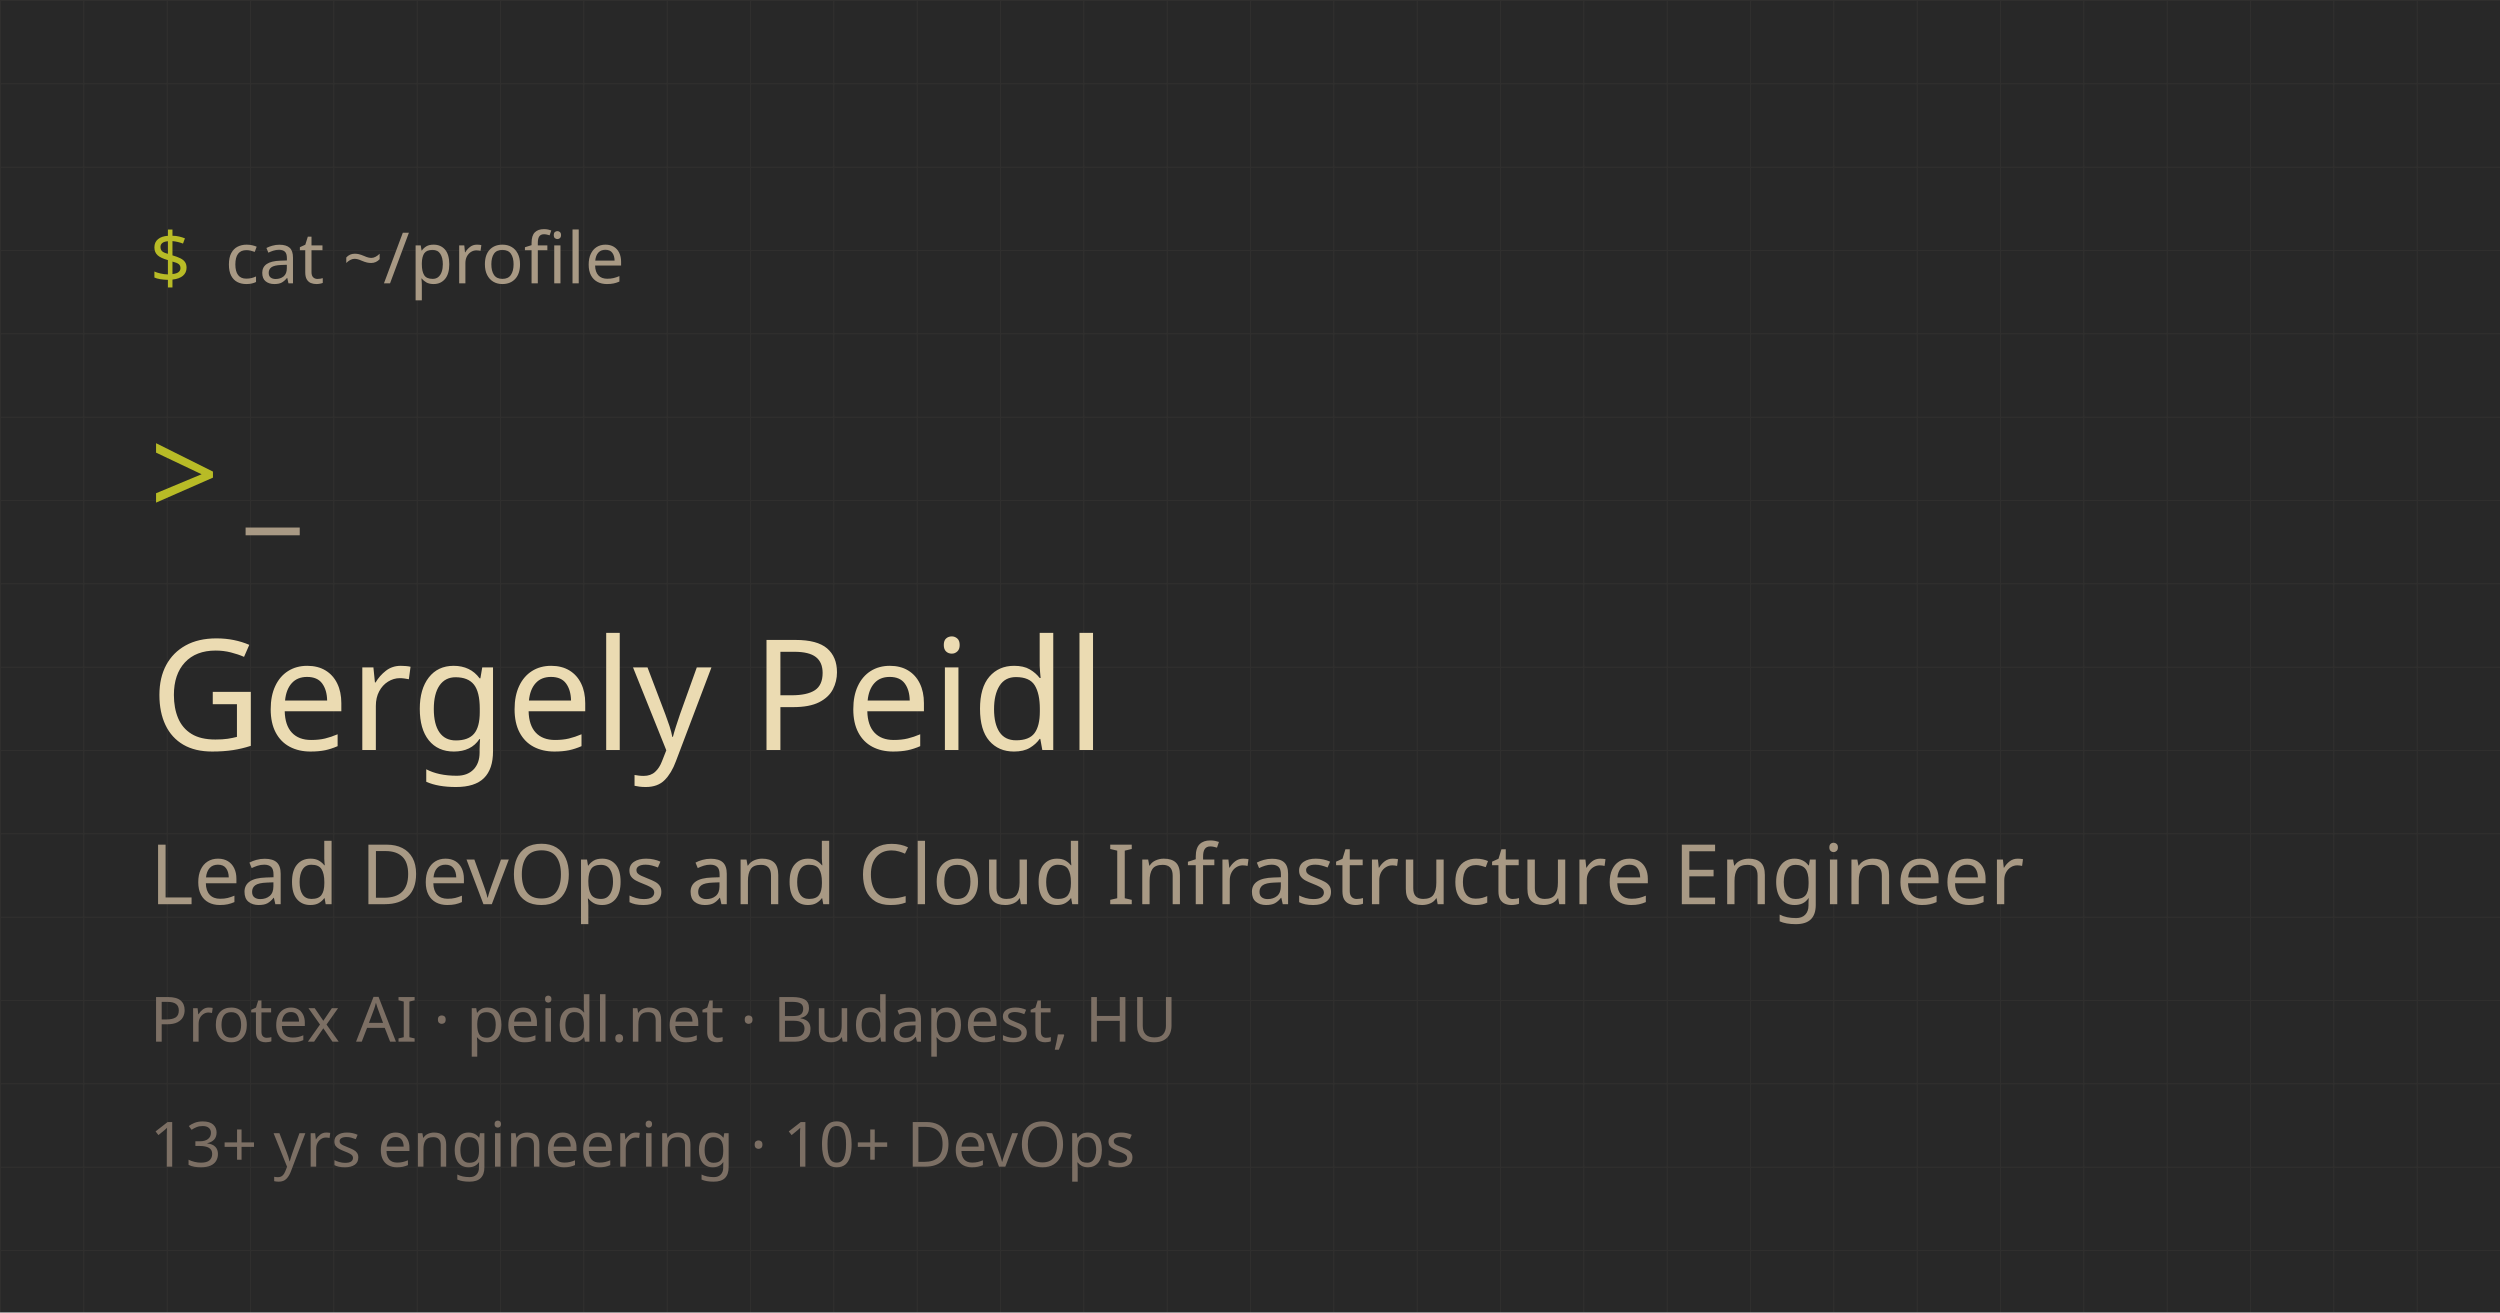
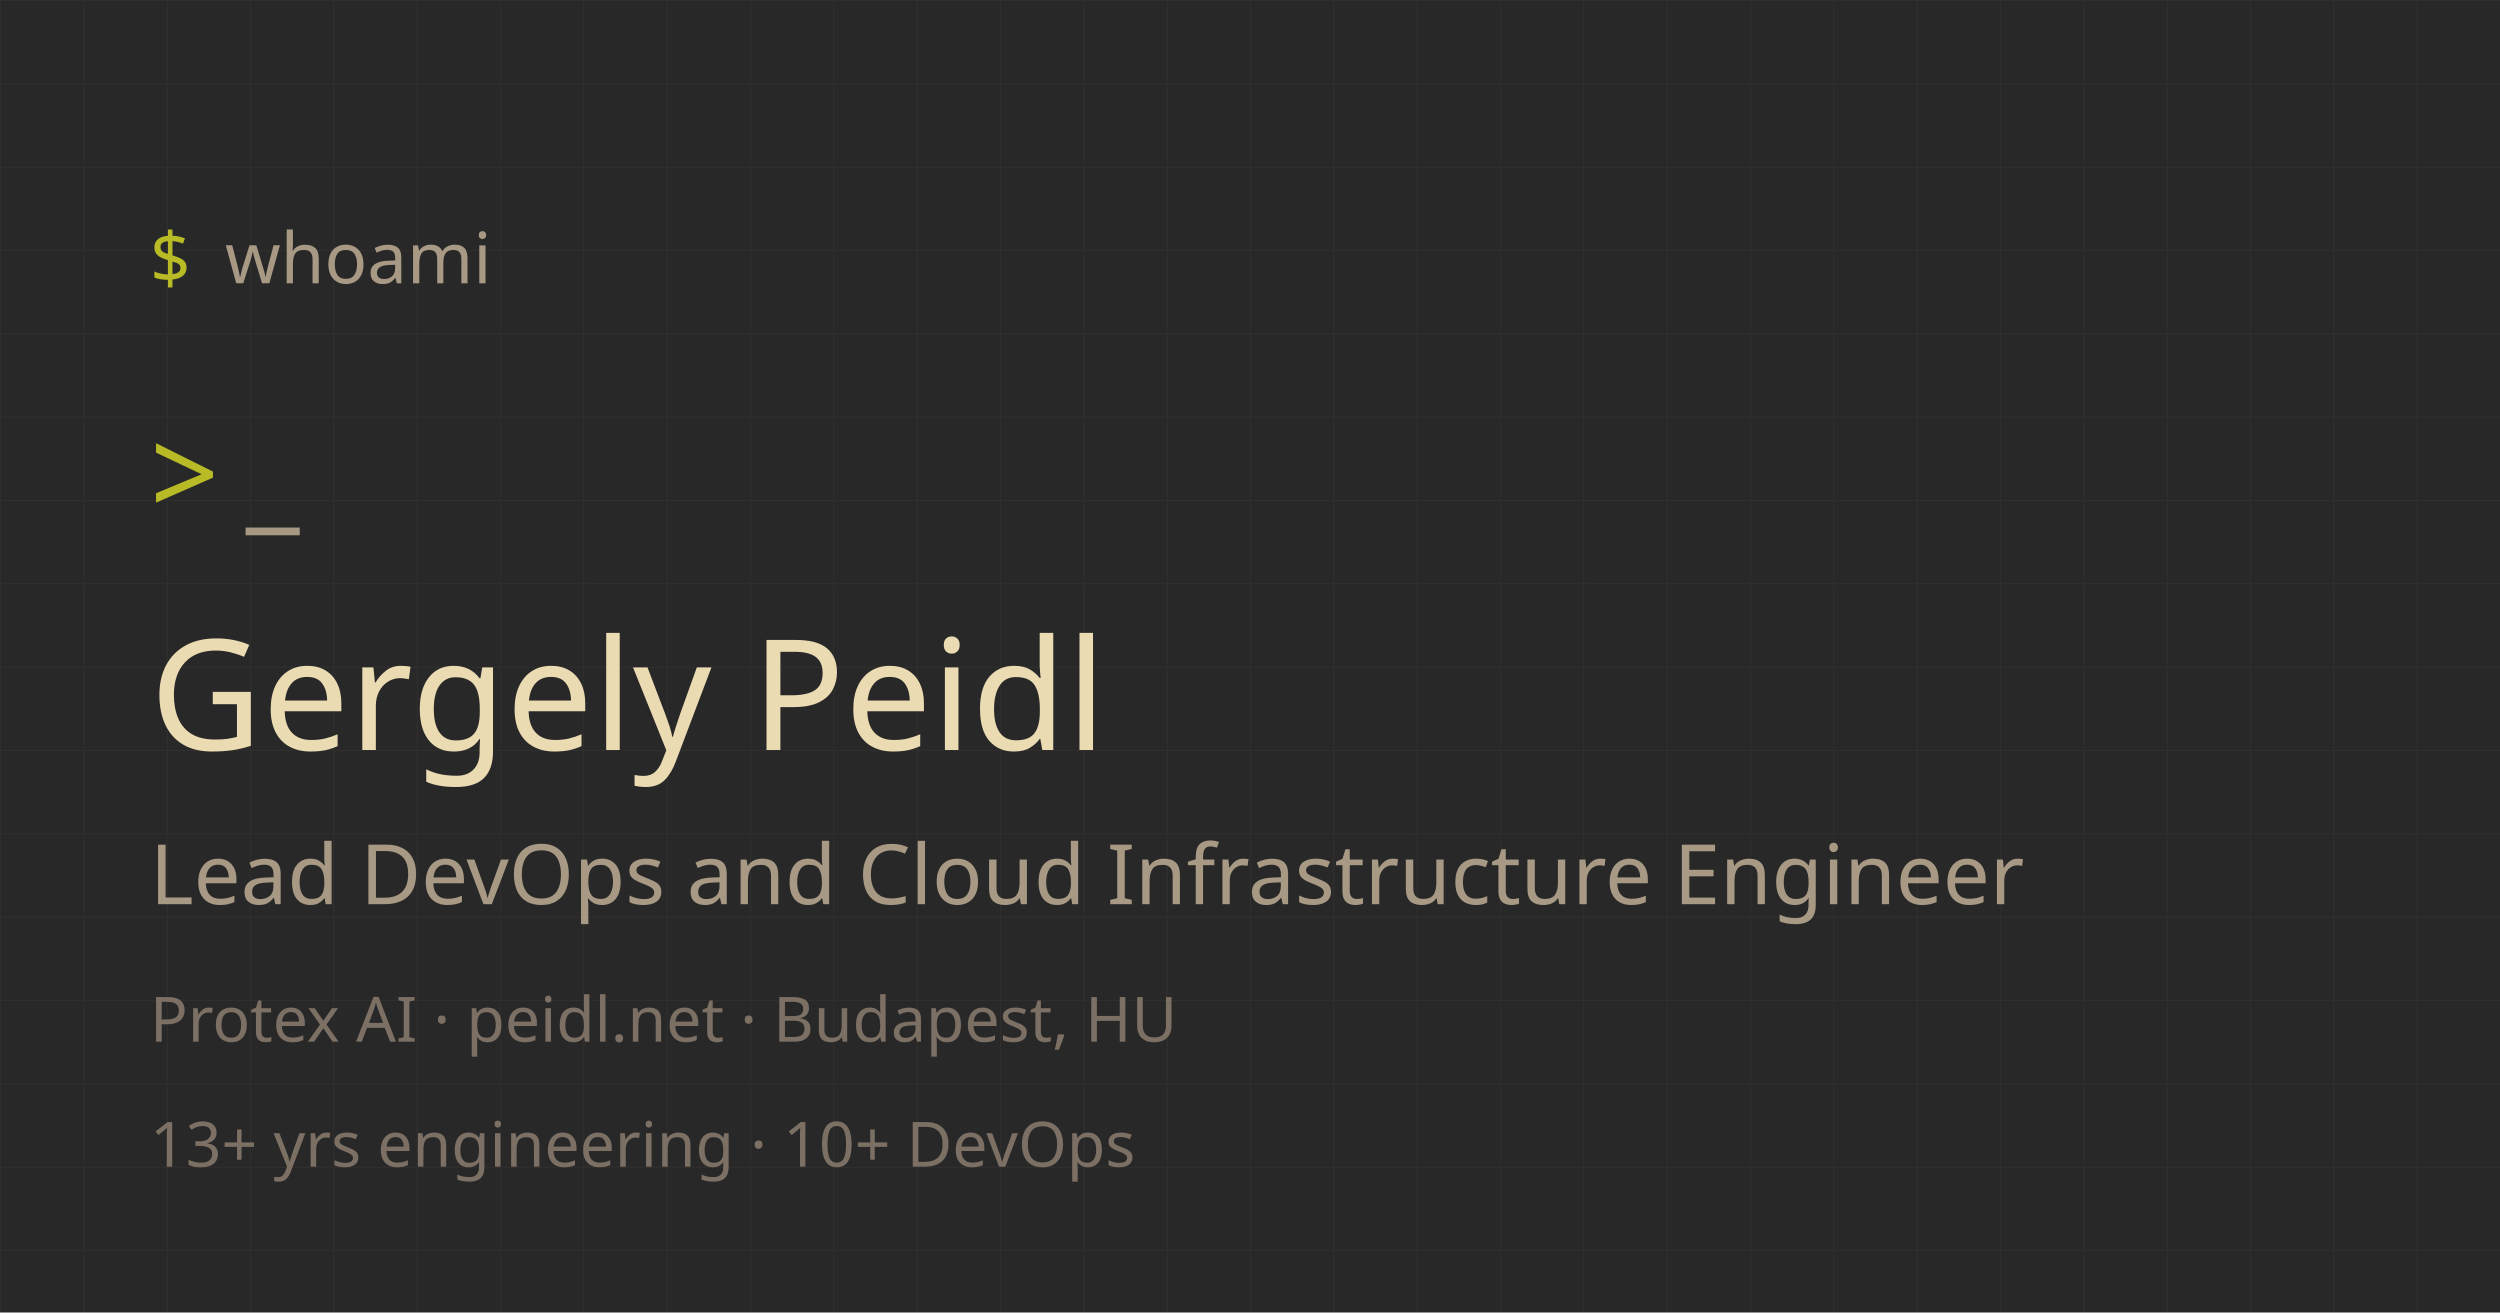
<svg xmlns="http://www.w3.org/2000/svg" width="1200" height="630" viewBox="0 0 1200 630" role="img" aria-label="Terminal-style profile card for Gergely Peidl, Lead DevOps and Cloud Infrastructure Engineer at Protex AI, Budapest, Hungary.">
  <defs>
    <pattern id="grid" width="40" height="40" patternUnits="userSpaceOnUse">
      <path d="M40 0H0V40" fill="none" stroke="#ebdbb2" stroke-opacity="0.045" stroke-width="1" />
    </pattern>
  </defs>
  <rect width="1200" height="630" fill="#282828" />
  <rect width="1200" height="630" fill="url(#grid)" />
  <g font-family="JetBrains Mono" fill="#a89984">
    <text x="72" y="136" font-size="34" fill="#b8bb26" data-maxw="1088">$</text>
-     <text x="108" y="136" font-size="34" data-maxw="1052">cat ~/profile</text>
+     <text x="108" y="136" font-size="34" data-maxw="1052">whoami</text>
    <text x="72" y="248" font-size="58" fill="#b8bb26" data-maxw="1088">&gt;</text>
    <text x="118" y="248" font-size="58" fill="#a89984" data-maxw="1042">_</text>
    <text x="72" y="360" font-size="74" fill="#ebdbb2" data-maxw="1088">Gergely Peidl</text>
    <text x="72" y="434" font-size="40" data-maxw="1088">Lead DevOps and Cloud Infrastructure Engineer</text>
    <text x="72" y="500" font-size="30" fill="#7c6f64" data-maxw="1088">Protex AI · peidl.net · Budapest, HU</text>
    <text x="72" y="560" font-size="30" fill="#7c6f64" data-maxw="1088">13+ yrs engineering · 10+ DevOps</text>
  </g>
</svg>
